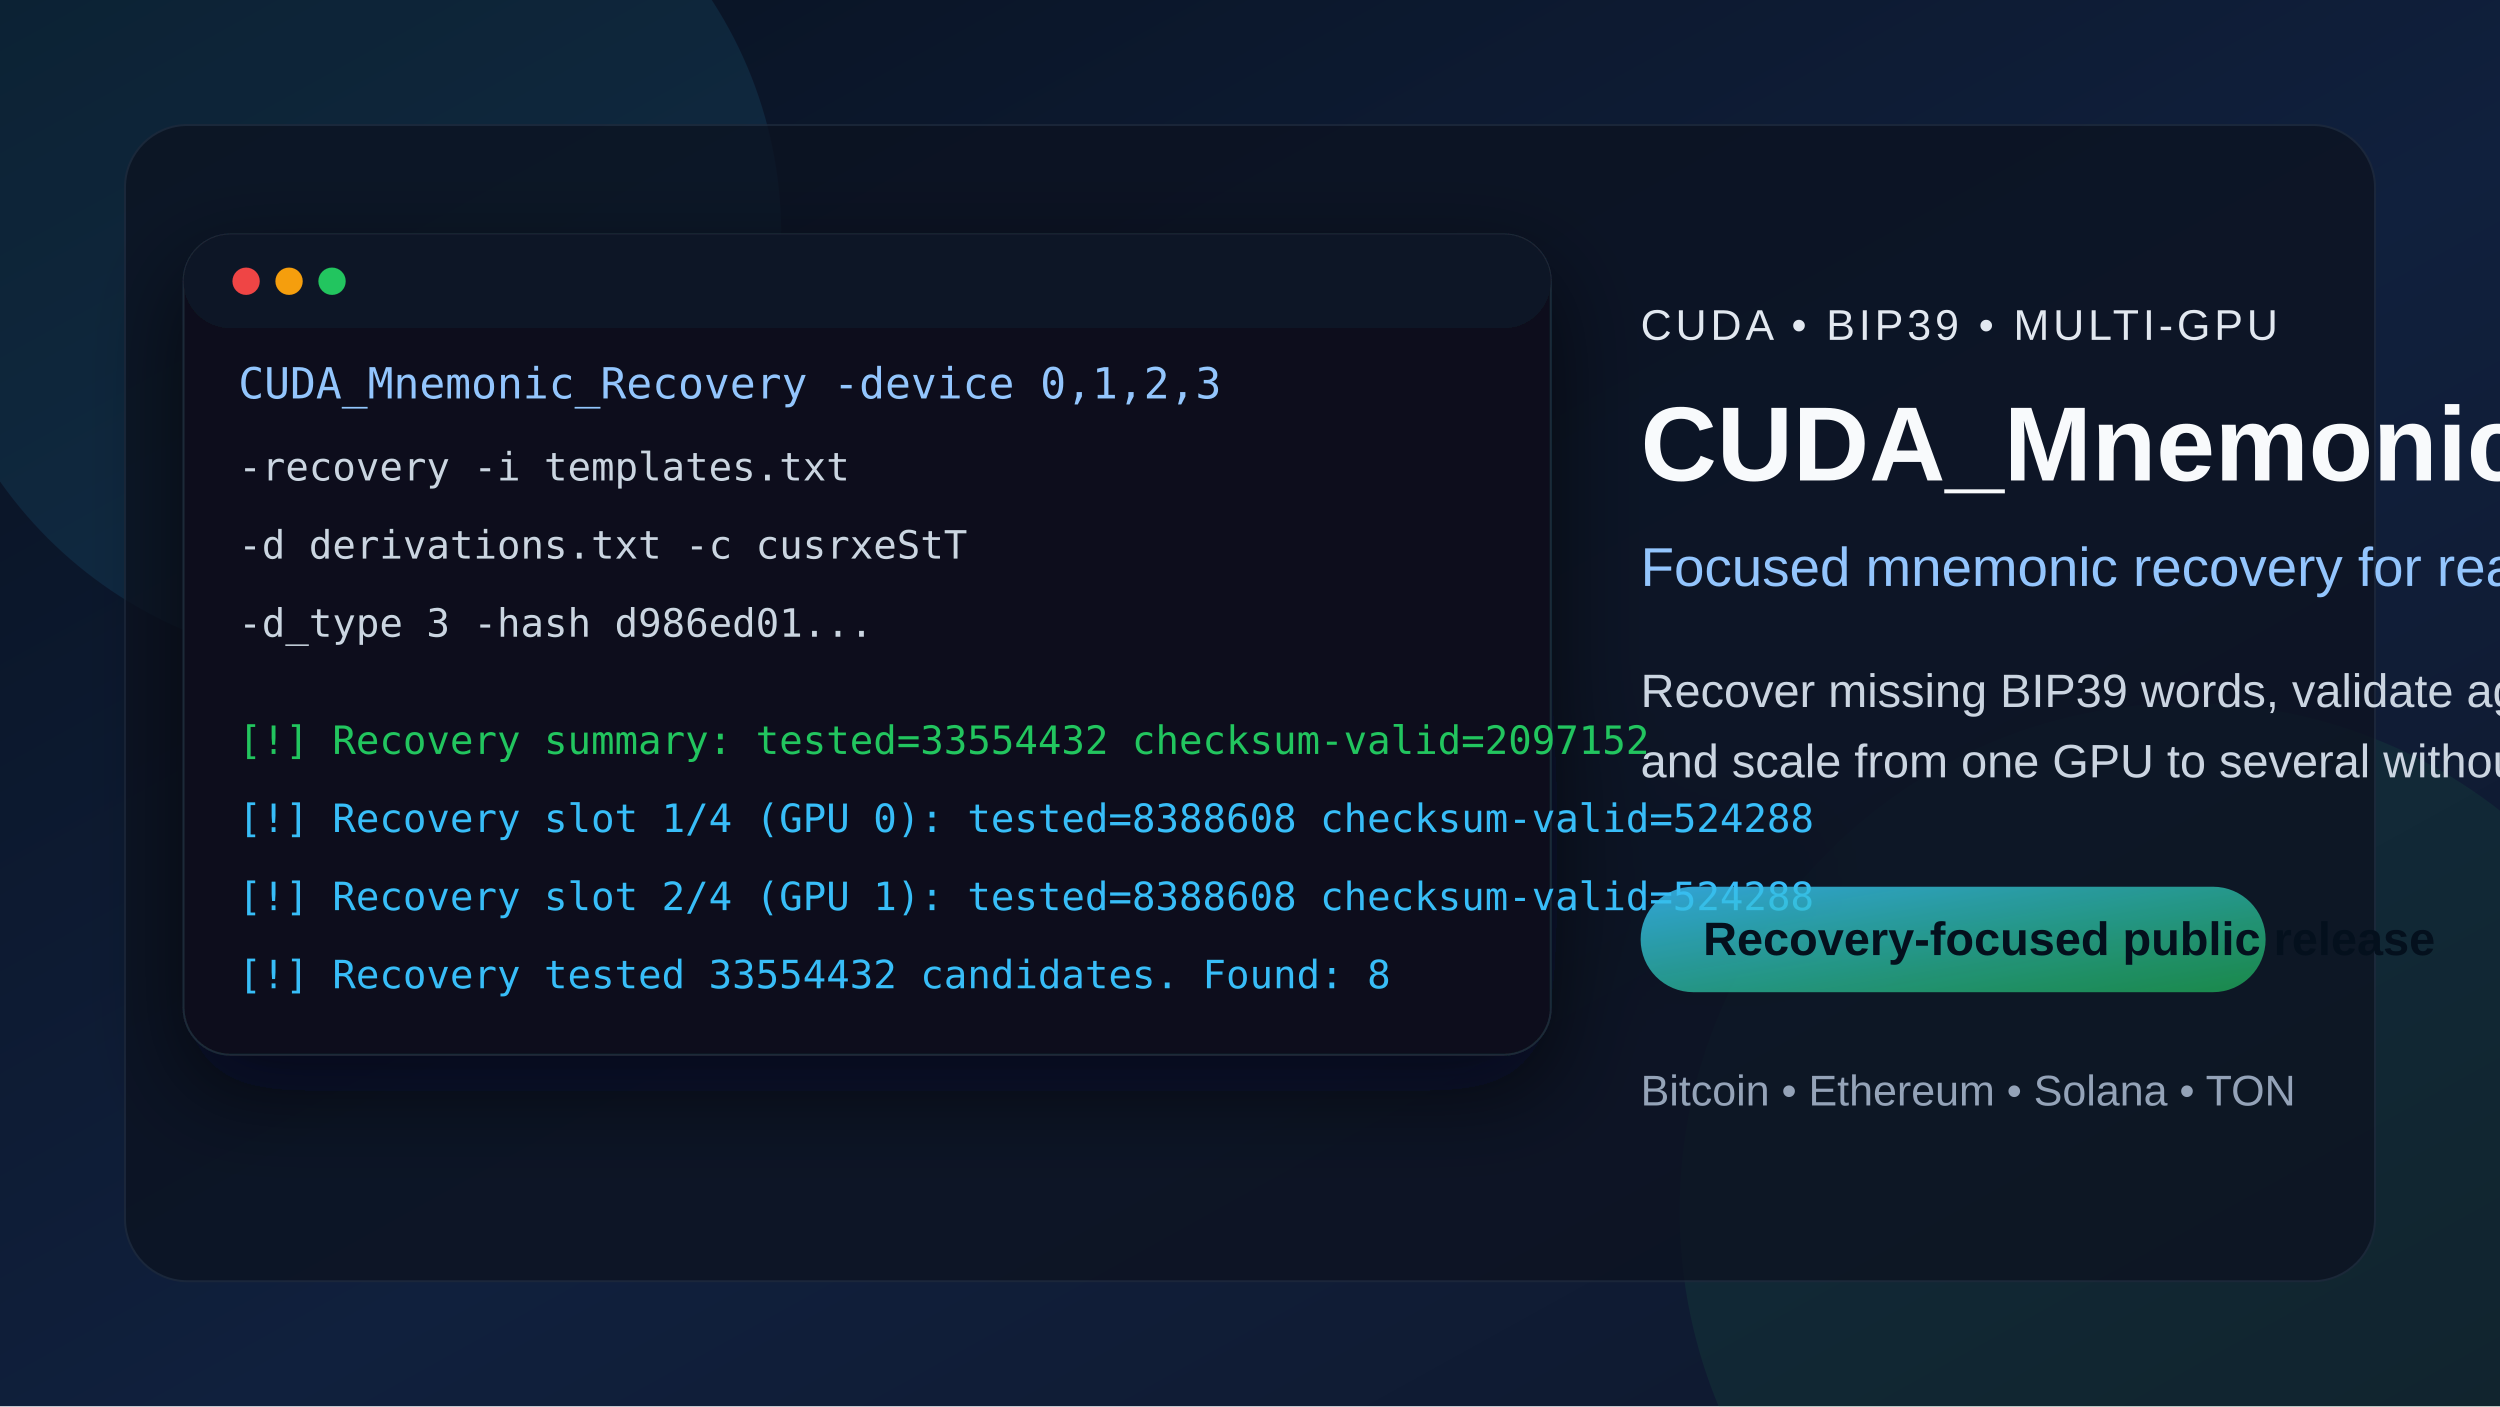
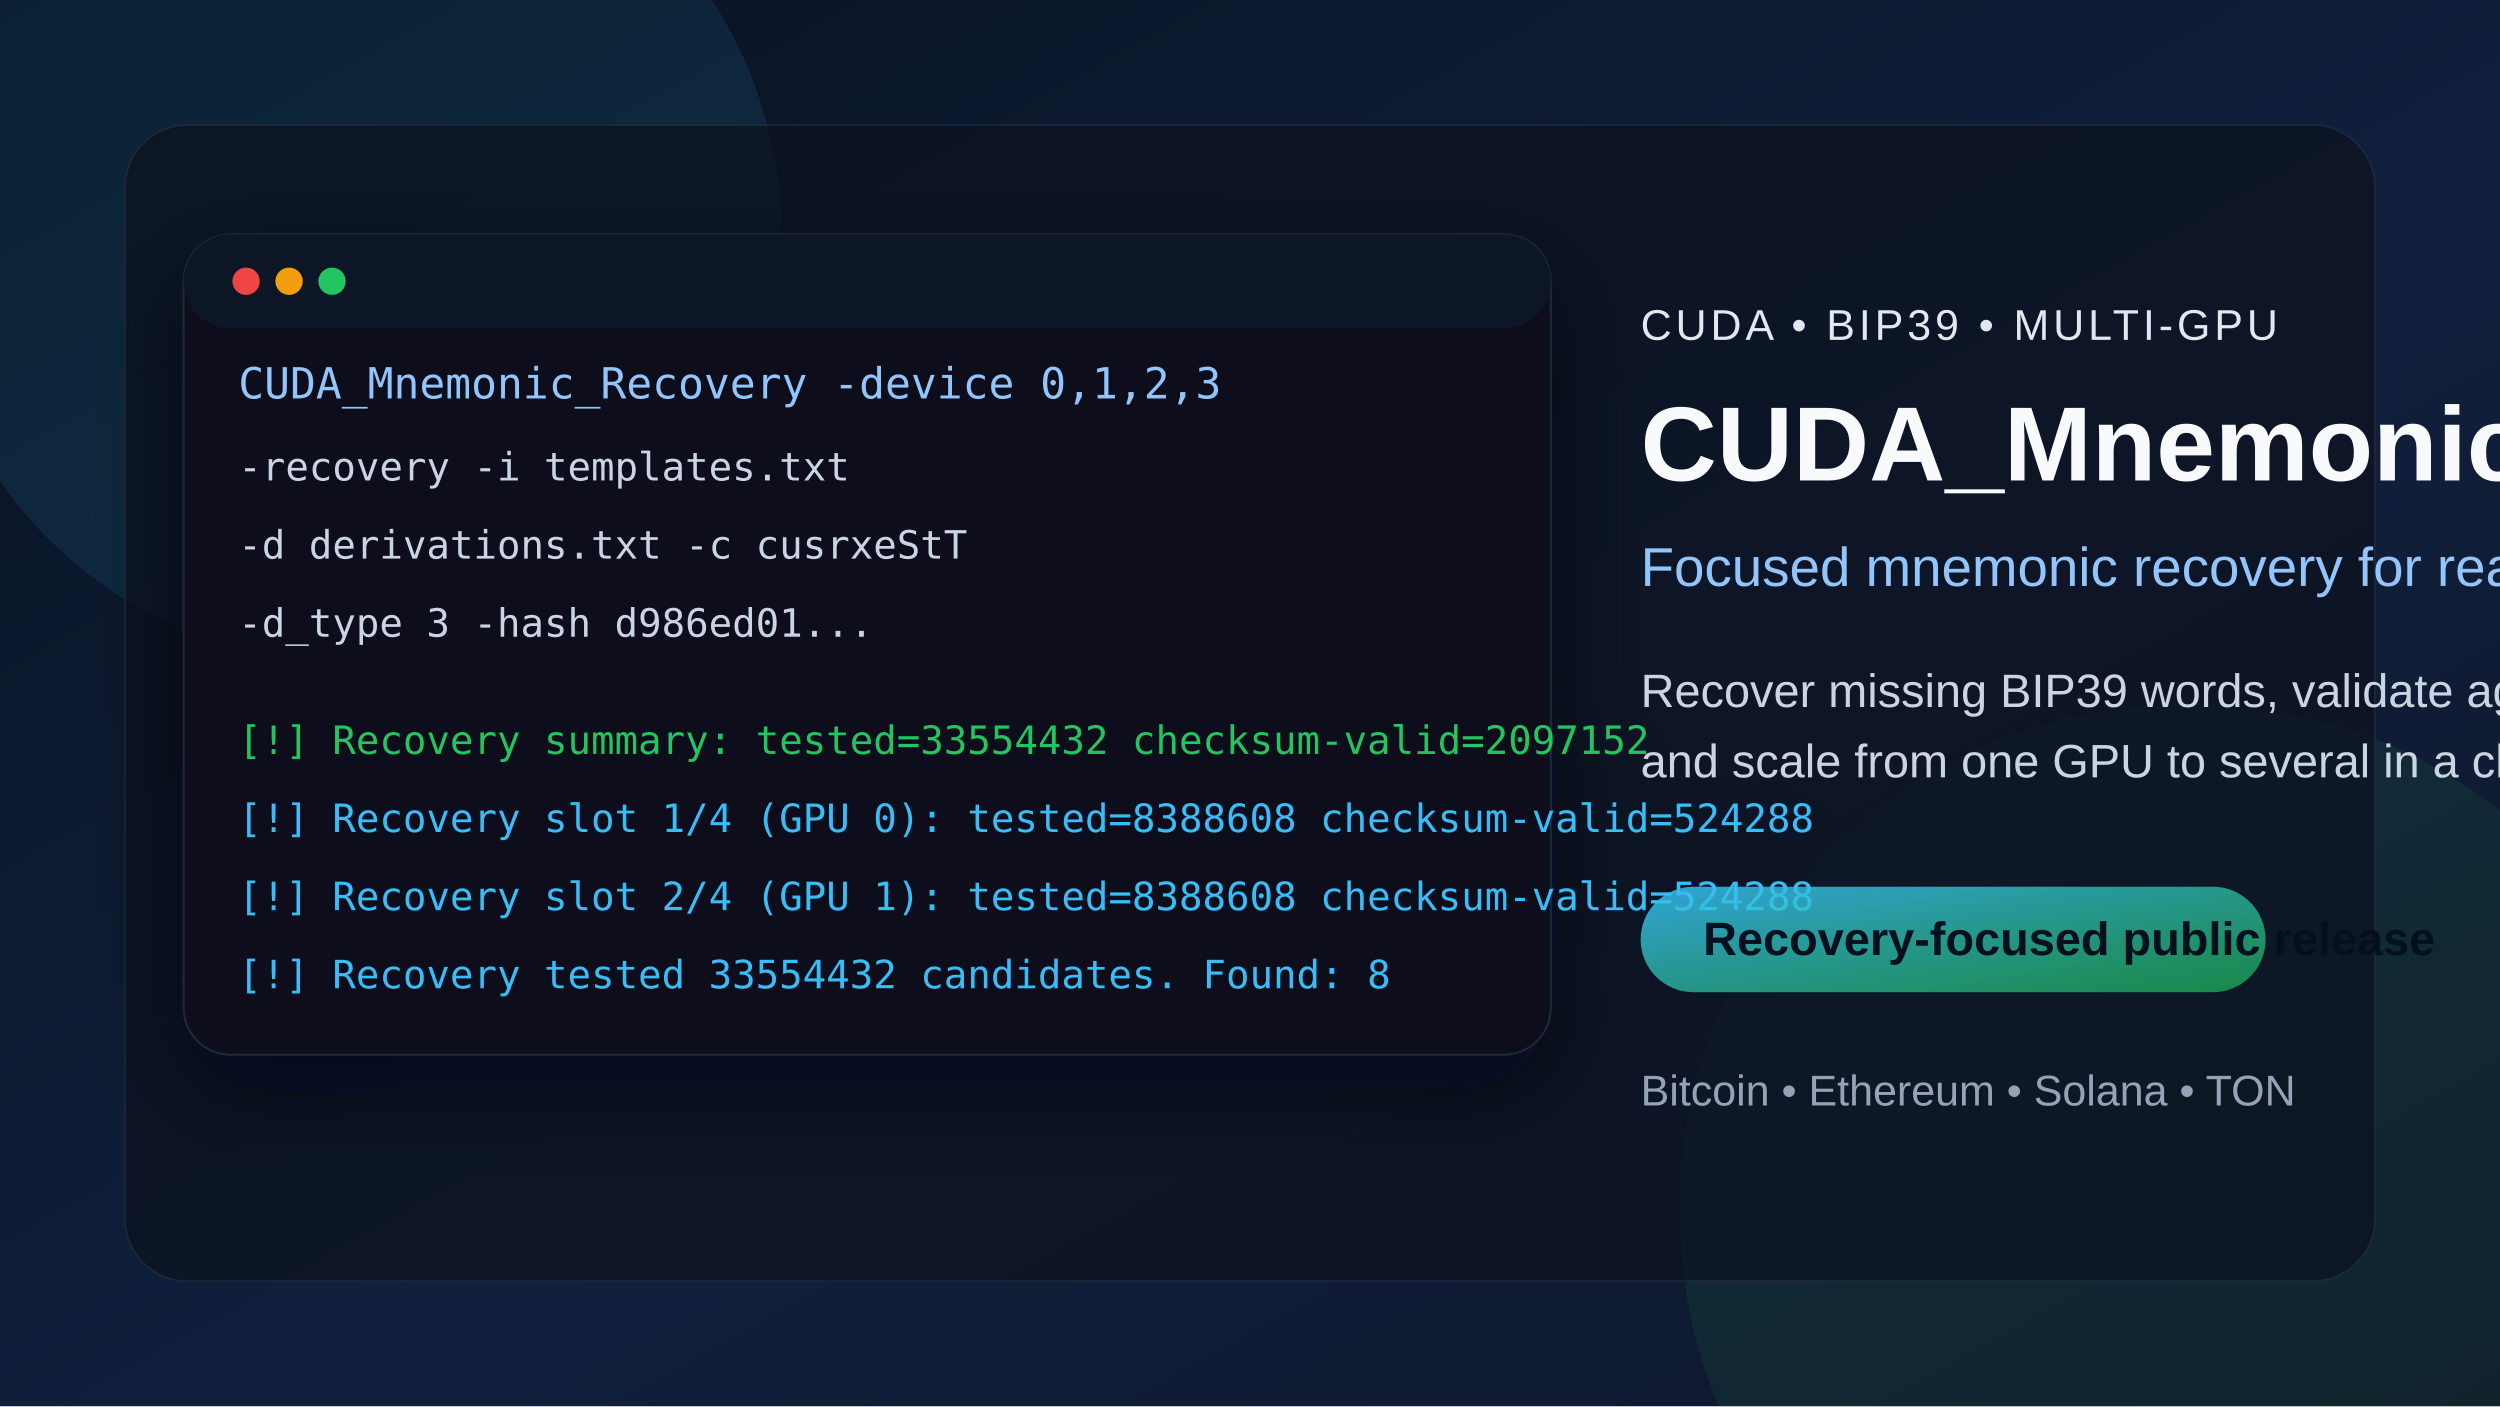
<svg xmlns="http://www.w3.org/2000/svg" width="1280" height="720" viewBox="0 0 1280 720" role="img" aria-labelledby="title desc">
  <defs>
    <linearGradient id="bg" x1="0" y1="0" x2="1" y2="1">
      <stop offset="0%" stop-color="#08111f" />
      <stop offset="55%" stop-color="#10203d" />
      <stop offset="100%" stop-color="#0f172a" />
    </linearGradient>
    <linearGradient id="glow" x1="0" y1="0" x2="1" y2="1">
      <stop offset="0%" stop-color="#38bdf8" stop-opacity="0.85" />
      <stop offset="100%" stop-color="#22c55e" stop-opacity="0.65" />
    </linearGradient>
    <filter id="shadow" x="-20%" y="-20%" width="140%" height="140%">
      <feDropShadow dx="0" dy="18" stdDeviation="24" flood-color="#020617" flood-opacity="0.6" />
    </filter>
  </defs>
  <rect width="1280" height="720" fill="url(#bg)" />
  <circle cx="180" cy="120" r="220" fill="#38bdf8" opacity="0.10" />
  <circle cx="1120" cy="620" r="260" fill="#22c55e" opacity="0.08" />
  <rect x="64" y="64" width="1152" height="592" rx="32" fill="#0b1220" opacity="0.78" stroke="#1e293b" />
  <g filter="url(#shadow)">
    <rect x="94" y="120" width="700" height="420" rx="24" fill="#0a0f1a" stroke="#1f2937" />
    <rect x="94" y="120" width="700" height="48" rx="24" fill="#111827" />
    <circle cx="126" cy="144" r="7" fill="#ef4444" />
    <circle cx="148" cy="144" r="7" fill="#f59e0b" />
    <circle cx="170" cy="144" r="7" fill="#22c55e" />
    <text x="122" y="204" fill="#93c5fd" font-family="JetBrains Mono, Consolas, monospace" font-size="22">CUDA_Mnemonic_Recovery -device 0,1,2,3</text>
    <text x="122" y="246" fill="#cbd5e1" font-family="JetBrains Mono, Consolas, monospace" font-size="20">-recovery -i templates.txt</text>
    <text x="122" y="286" fill="#cbd5e1" font-family="JetBrains Mono, Consolas, monospace" font-size="20">-d derivations.txt -c cusrxeStT</text>
    <text x="122" y="326" fill="#cbd5e1" font-family="JetBrains Mono, Consolas, monospace" font-size="20">-d_type 3 -hash d986ed01...</text>
    <text x="122" y="386" fill="#22c55e" font-family="JetBrains Mono, Consolas, monospace" font-size="20">[!] Recovery summary: tested=33554432 checksum-valid=2097152</text>
    <text x="122" y="426" fill="#38bdf8" font-family="JetBrains Mono, Consolas, monospace" font-size="20">[!] Recovery slot 1/4 (GPU 0): tested=8388608 checksum-valid=524288</text>
    <text x="122" y="466" fill="#38bdf8" font-family="JetBrains Mono, Consolas, monospace" font-size="20">[!] Recovery slot 2/4 (GPU 1): tested=8388608 checksum-valid=524288</text>
    <text x="122" y="506" fill="#38bdf8" font-family="JetBrains Mono, Consolas, monospace" font-size="20">[!] Recovery tested 33554432 candidates. Found: 8</text>
  </g>
  <g>
    <text x="840" y="174" fill="#e2e8f0" font-family="Segoe UI, Arial, sans-serif" font-size="22" letter-spacing="2">CUDA • BIP39 • MULTI-GPU</text>
    <text x="840" y="246" fill="#f8fafc" font-family="Segoe UI, Arial, sans-serif" font-size="54" font-weight="700">CUDA_Mnemonic_Recovery</text>
    <text x="840" y="300" fill="#93c5fd" font-family="Segoe UI, Arial, sans-serif" font-size="28">Focused mnemonic recovery for real-world wallet workflows.</text>
    <text x="840" y="362" fill="#cbd5e1" font-family="Segoe UI, Arial, sans-serif" font-size="24">Recover missing BIP39 words, validate against hashes or filters,</text>
-     <text x="840" y="398" fill="#cbd5e1" font-family="Segoe UI, Arial, sans-serif" font-size="24">and scale from one GPU to several without dragging unrelated toolkit modes.</text>
+     <text x="840" y="398" fill="#cbd5e1" font-family="Segoe UI, Arial, sans-serif" font-size="24">and scale from one GPU to several in a clean recovery-only workflow.</text>
    <rect x="840" y="454" width="320" height="54" rx="27" fill="url(#glow)" />
    <text x="872" y="489" fill="#04101d" font-family="Segoe UI, Arial, sans-serif" font-size="24" font-weight="700">Recovery-focused public release</text>
    <text x="840" y="566" fill="#94a3b8" font-family="Segoe UI, Arial, sans-serif" font-size="22">Bitcoin • Ethereum • Solana • TON</text>
  </g>
</svg>
